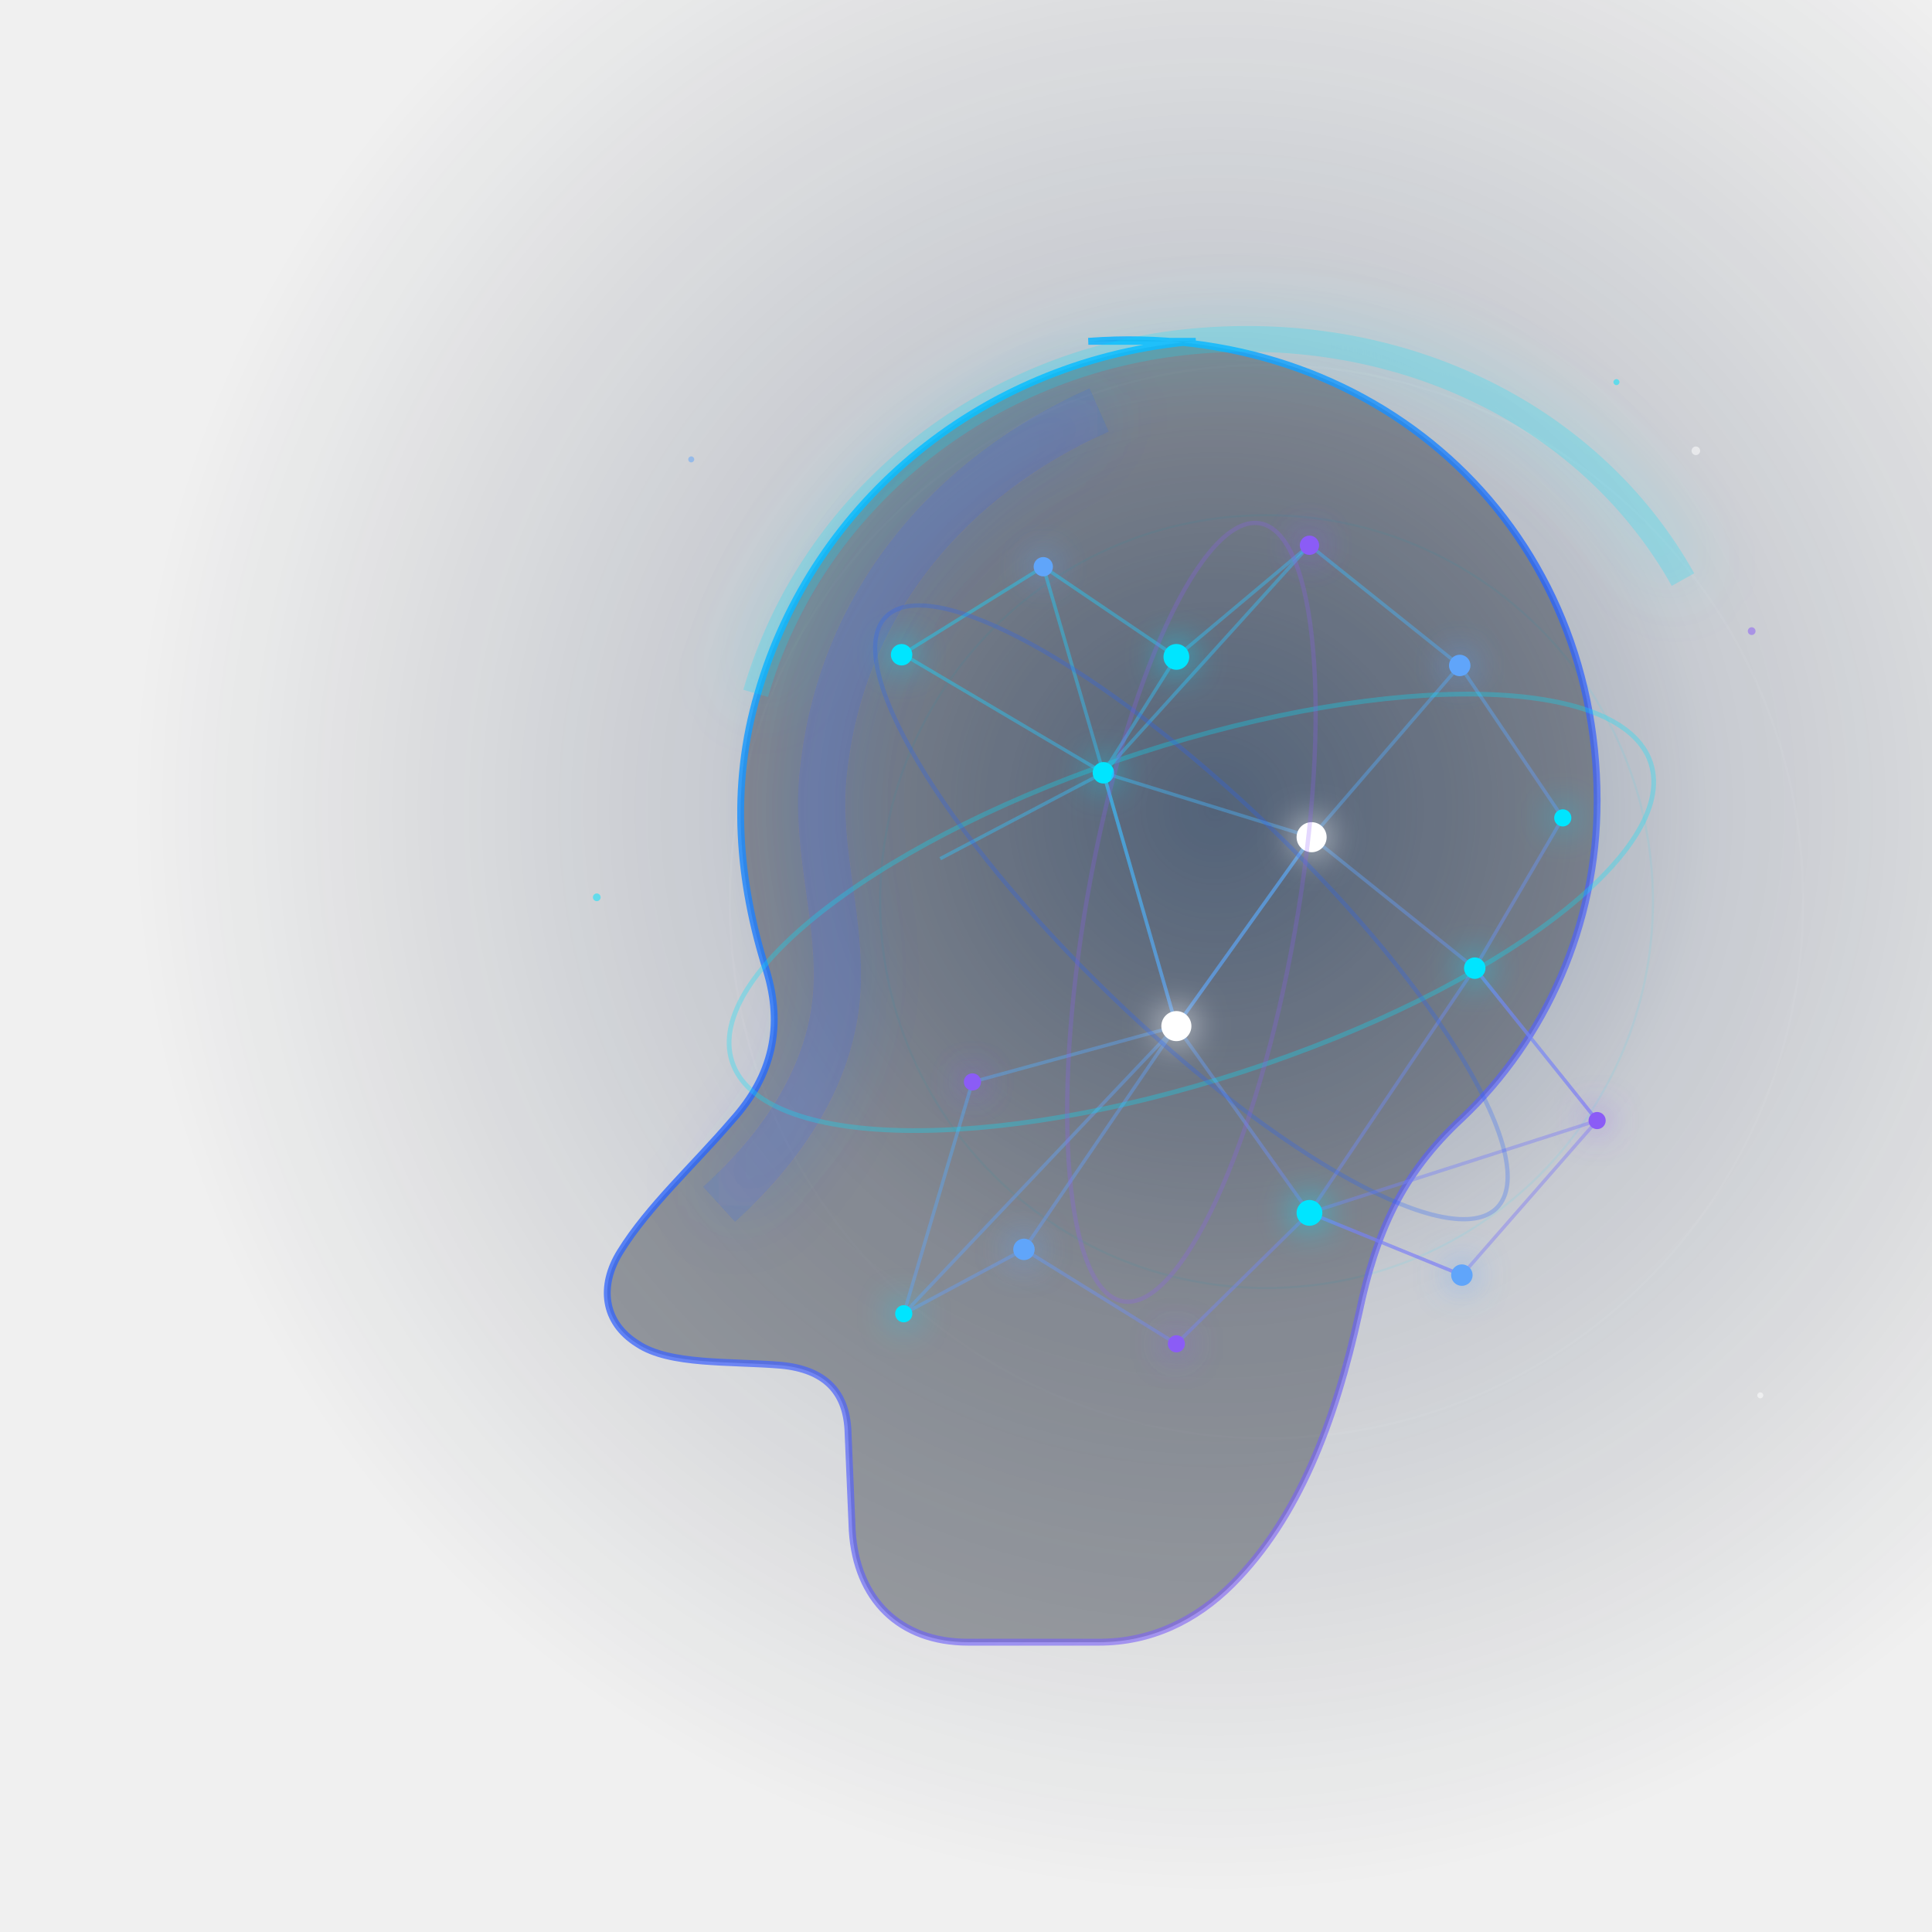
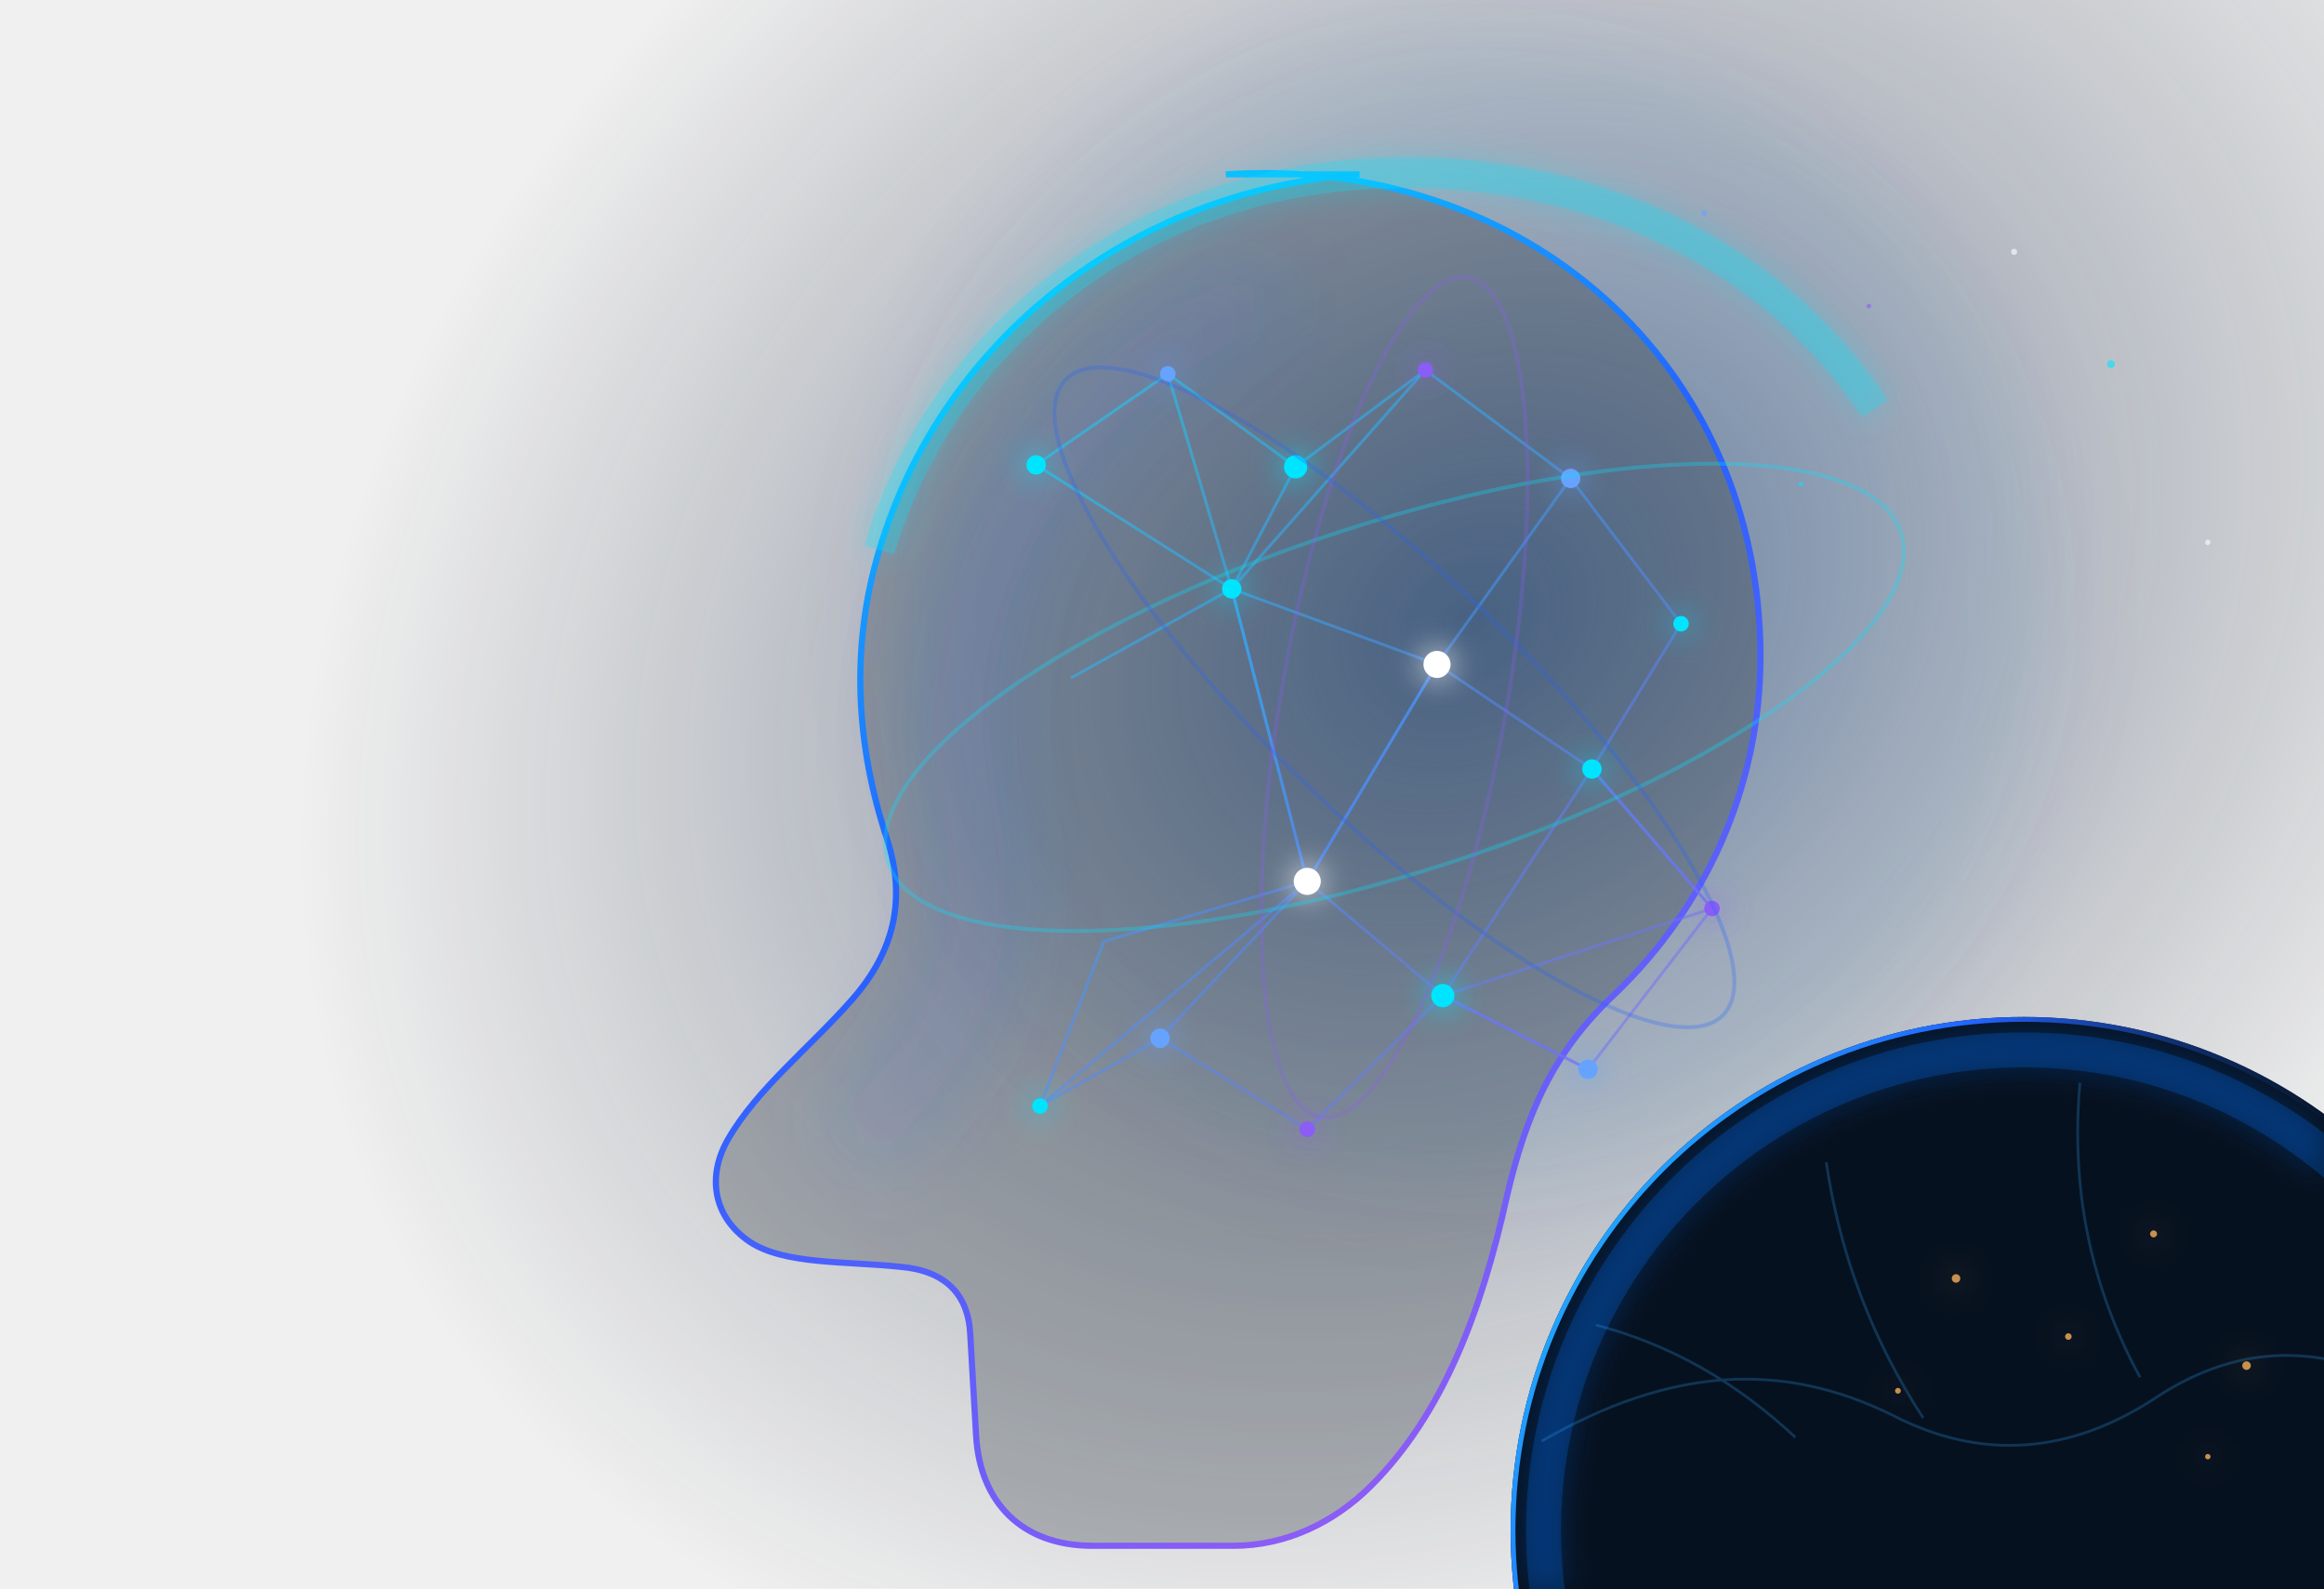
- <svg xmlns="http://www.w3.org/2000/svg" viewBox="0 0 900 900" fill="none">
+ <svg xmlns="http://www.w3.org/2000/svg" viewBox="0 0 1200 820" fill="none">
  <defs>
-     <radialGradient id="bg" cx="0" cy="0" r="1" gradientUnits="userSpaceOnUse" gradientTransform="translate(565 378) rotate(135) scale(500)">
-       <stop stop-color="#11386B" stop-opacity=".52" />
-       <stop offset=".46" stop-color="#0C1E42" stop-opacity=".18" />
+     <radialGradient id="bg" cx="0" cy="0" r="1" gradientUnits="userSpaceOnUse" gradientTransform="translate(760 320) rotate(145) scale(650 520)">
+       <stop stop-color="#123C79" stop-opacity=".62" />
+       <stop offset=".42" stop-color="#0D2146" stop-opacity=".3" />
      <stop offset="1" stop-color="#07111F" stop-opacity="0" />
    </radialGradient>
-     <linearGradient id="face" x1="260" y1="170" x2="650" y2="760" gradientUnits="userSpaceOnUse">
-       <stop stop-color="#00E5FF" stop-opacity=".92" />
-       <stop offset=".48" stop-color="#2563FF" stop-opacity=".76" />
-       <stop offset="1" stop-color="#8B5CF6" stop-opacity=".55" />
+     <linearGradient id="face" x1="410" y1="110" x2="780" y2="720" gradientUnits="userSpaceOnUse">
+       <stop stop-color="#00E5FF" />
+       <stop offset=".46" stop-color="#2563FF" />
+       <stop offset="1" stop-color="#8B5CF6" />
    </linearGradient>
-     <linearGradient id="line" x1="410" y1="250" x2="760" y2="640" gradientUnits="userSpaceOnUse">
+     <linearGradient id="line" x1="520" y1="180" x2="910" y2="610" gradientUnits="userSpaceOnUse">
      <stop stop-color="#00E5FF" />
-       <stop offset=".5" stop-color="#60A5FA" />
+       <stop offset=".52" stop-color="#4F8CFF" />
      <stop offset="1" stop-color="#8B5CF6" />
+     </linearGradient>
+     <linearGradient id="earth" x1="770" y1="560" x2="1120" y2="760" gradientUnits="userSpaceOnUse">
+       <stop stop-color="#20D8FF" />
+       <stop offset=".5" stop-color="#2563FF" />
+       <stop offset="1" stop-color="#081426" stop-opacity=".2" />
    </linearGradient>
    <filter id="glow" x="-200%" y="-200%" width="500%" height="500%">
      <feGaussianBlur stdDeviation="8" result="b" />
      <feMerge>
        <feMergeNode in="b" />
        <feMergeNode in="SourceGraphic" />
      </feMerge>
    </filter>
-     <filter id="glow2" x="-200%" y="-200%" width="500%" height="500%">
-       <feGaussianBlur stdDeviation="16" result="b" />
-       <feMerge>
-         <feMergeNode in="b" />
-         <feMergeNode in="SourceGraphic" />
-       </feMerge>
+     <filter id="soft" x="-100%" y="-100%" width="300%" height="300%">
+       <feGaussianBlur stdDeviation="24" />
    </filter>
+     <clipPath id="earthClip">
+       <circle cx="1045" cy="790" r="265" />
+     </clipPath>
  </defs>
-   <rect width="900" height="900" fill="url(#bg)" />
-   <circle cx="590" cy="420" r="250" stroke="#FFFFFF" stroke-opacity=".05" />
-   <circle cx="590" cy="420" r="180" stroke="#00E5FF" stroke-opacity=".08" />
-   <path d="M557 159c-98 8-178 74-204 164-13 44-9 88 4 129 8 26 3 49-16 70-18 21-39 40-52 61-10 16-8 33 8 43 15 10 43 8 67 10 20 2 30 12 31 30l2 47c2 32 22 52 54 52h61c24 0 45-10 62-27 31-31 48-76 59-126 8-38 20-65 48-91 39-37 63-90 63-148 0-130-105-224-237-214Z" fill="#06111F" fill-opacity=".35" stroke="url(#face)" stroke-width="3.2" />
-   <path d="M352 323c26-89 106-155 204-164 99-9 186 36 228 111" stroke="#00E5FF" stroke-opacity=".22" stroke-width="12" filter="url(#glow2)" />
-   <path d="M335 561c33-30 54-65 55-103 1-35-11-66-6-102 9-75 58-134 128-165" stroke="#2563FF" stroke-opacity=".16" stroke-width="22" filter="url(#glow2)" />
-   <g stroke="url(#line)" stroke-opacity=".42" stroke-width="1.6">
-     <path d="M420 305 486 264 548 306 610 254 680 310 728 381 687 451 744 522 681 594 610 565 548 626 477 582 421 612" />
-     <path d="M486 264 514 360 610 254M548 306 514 360 611 390 680 310M611 390 687 451 610 565M611 390 548 478 477 582M548 478 421 612M548 478 514 360M687 451 744 522 610 565M421 305 514 360" />
-     <path d="M438 400 514 360 548 478 453 504 421 612M611 390 548 478 610 565 681 594" />
+   <rect width="1200" height="820" fill="url(#bg)" />
+   <circle cx="760" cy="315" r="300" fill="#1559A9" fill-opacity=".08" filter="url(#soft)" />
+   <path d="M702 90c-118 8-216 86-248 194-15 50-12 101 4 149 10 31 4 58-18 83-22 25-49 46-64 72-11 19-8 40 11 53 18 12 50 10 78 13 23 2 35 14 36 35l3 52c2 35 24 57 60 57h73c27 0 52-12 71-31 37-37 57-90 70-149 10-43 24-75 56-105 46-44 75-106 75-174 0-151-122-259-276-249Z" fill="#04101D" fill-opacity=".25" stroke="url(#face)" stroke-width="3.2" />
+   <path d="M454 284c32-108 130-186 248-194 111-8 212 38 266 121" stroke="#00E5FF" stroke-opacity=".24" stroke-width="16" filter="url(#glow)" />
+   <path d="M439 591c40-36 65-79 66-124 1-40-13-77-7-118 11-89 70-160 155-197" stroke="#2563FF" stroke-opacity=".2" stroke-width="28" filter="url(#soft)" />
+   <g stroke="url(#line)" stroke-opacity=".52" stroke-width="1.5">
+     <path d="M535 240 603 193 669 241 736 191 811 247 868 322 822 397 884 469 820 552 745 514 675 583 599 536 537 571" />
+     <path d="M603 193 636 304 736 191M669 241 636 304 742 343 811 247M742 343 822 397 745 514M742 343 675 455 599 536M675 455 537 571M675 455 636 304M822 397 884 469 745 514M535 240 636 304" />
+     <path d="M553 350 636 304 675 455 570 486 537 571M742 343 675 455 745 514 820 552" />
  </g>
  <g filter="url(#glow)">
-     <circle cx="420" cy="305" r="5" fill="#00E5FF" />
-     <circle cx="486" cy="264" r="4.5" fill="#60A5FA" />
-     <circle cx="548" cy="306" r="6" fill="#00E5FF" />
-     <circle cx="610" cy="254" r="4.5" fill="#8B5CF6" />
-     <circle cx="680" cy="310" r="5" fill="#60A5FA" />
-     <circle cx="728" cy="381" r="4" fill="#00E5FF" />
-     <circle cx="611" cy="390" r="7" fill="#FFFFFF" />
-     <circle cx="687" cy="451" r="5" fill="#00E5FF" />
-     <circle cx="744" cy="522" r="4" fill="#8B5CF6" />
-     <circle cx="681" cy="594" r="5" fill="#60A5FA" />
-     <circle cx="610" cy="565" r="6" fill="#00E5FF" />
-     <circle cx="548" cy="626" r="4" fill="#8B5CF6" />
-     <circle cx="477" cy="582" r="5" fill="#60A5FA" />
-     <circle cx="421" cy="612" r="4" fill="#00E5FF" />
-     <circle cx="514" cy="360" r="5" fill="#00E5FF" />
-     <circle cx="548" cy="478" r="7" fill="#FFFFFF" />
-     <circle cx="453" cy="504" r="4" fill="#8B5CF6" />
+     <circle cx="535" cy="240" r="5" fill="#00E5FF" />
+     <circle cx="603" cy="193" r="4" fill="#66A3FF" />
+     <circle cx="669" cy="241" r="6" fill="#00E5FF" />
+     <circle cx="736" cy="191" r="4" fill="#8B5CF6" />
+     <circle cx="811" cy="247" r="5" fill="#66A3FF" />
+     <circle cx="868" cy="322" r="4" fill="#00E5FF" />
+     <circle cx="742" cy="343" r="7" fill="#fff" />
+     <circle cx="822" cy="397" r="5" fill="#00E5FF" />
+     <circle cx="884" cy="469" r="4" fill="#8B5CF6" />
+     <circle cx="820" cy="552" r="5" fill="#66A3FF" />
+     <circle cx="745" cy="514" r="6" fill="#00E5FF" />
+     <circle cx="675" cy="583" r="4" fill="#8B5CF6" />
+     <circle cx="599" cy="536" r="5" fill="#66A3FF" />
+     <circle cx="537" cy="571" r="4" fill="#00E5FF" />
+     <circle cx="636" cy="304" r="5" fill="#00E5FF" />
+     <circle cx="675" cy="455" r="7" fill="#fff" />
  </g>
-   <g transform="translate(555 425) rotate(-18)" opacity=".86">
-     <ellipse rx="225" ry="78" stroke="#00E5FF" stroke-opacity=".34" stroke-width="2.2" />
-     <ellipse rx="198" ry="54" transform="rotate(62)" stroke="#2563FF" stroke-opacity=".3" stroke-width="2" />
-     <ellipse rx="184" ry="49" transform="rotate(118)" stroke="#8B5CF6" stroke-opacity=".28" stroke-width="2" />
+   <g transform="translate(720 360) rotate(-18)" opacity=".92">
+     <ellipse rx="275" ry="90" stroke="#00E5FF" stroke-opacity=".32" stroke-width="2" />
+     <ellipse rx="236" ry="64" transform="rotate(62)" stroke="#2563FF" stroke-opacity=".3" stroke-width="2" />
+     <ellipse rx="220" ry="58" transform="rotate(118)" stroke="#8B5CF6" stroke-opacity=".28" stroke-width="2" />
  </g>
-   <g opacity=".52">
-     <circle cx="790" cy="210" r="2" fill="#fff" />
-     <circle cx="753" cy="178" r="1.4" fill="#00E5FF" />
-     <circle cx="816" cy="294" r="1.8" fill="#8B5CF6" />
-     <circle cx="322" cy="214" r="1.4" fill="#60A5FA" />
-     <circle cx="278" cy="418" r="1.8" fill="#00E5FF" />
-     <circle cx="820" cy="650" r="1.4" fill="#fff" />
+   <g clip-path="url(#earthClip)">
+     <circle cx="1045" cy="790" r="265" fill="#06111F" stroke="url(#earth)" stroke-width="5" />
+     <circle cx="1045" cy="790" r="248" stroke="#1B74FF" stroke-opacity=".24" stroke-width="18" filter="url(#glow)" />
+     <path d="M796 744c66-38 124-42 182-13 45 23 91 20 136-10 43-28 87-28 133-2M824 684c38 10 72 29 103 58M943 600c7 48 24 92 50 132M1074 559c-5 56 6 106 31 152" stroke="#2EA9FF" stroke-opacity=".24" stroke-width="1.4" />
+     <g fill="#FFB45A" opacity=".78" filter="url(#glow)">
+       <circle cx="1010" cy="660" r="2.2" />
+       <circle cx="1068" cy="690" r="1.7" />
+       <circle cx="1112" cy="637" r="1.8" />
+       <circle cx="1160" cy="705" r="2.2" />
+       <circle cx="980" cy="718" r="1.5" />
+       <circle cx="1140" cy="752" r="1.4" />
+     </g>
+   </g>
+   <g opacity=".6">
+     <circle cx="1040" cy="130" r="1.6" fill="#fff" />
+     <circle cx="1090" cy="188" r="2" fill="#00E5FF" />
+     <circle cx="965" cy="158" r="1.2" fill="#8B5CF6" />
+     <circle cx="880" cy="110" r="1.5" fill="#66A3FF" />
+     <circle cx="1140" cy="280" r="1.4" fill="#fff" />
+     <circle cx="930" cy="250" r="1.2" fill="#00E5FF" />
  </g>
</svg>
